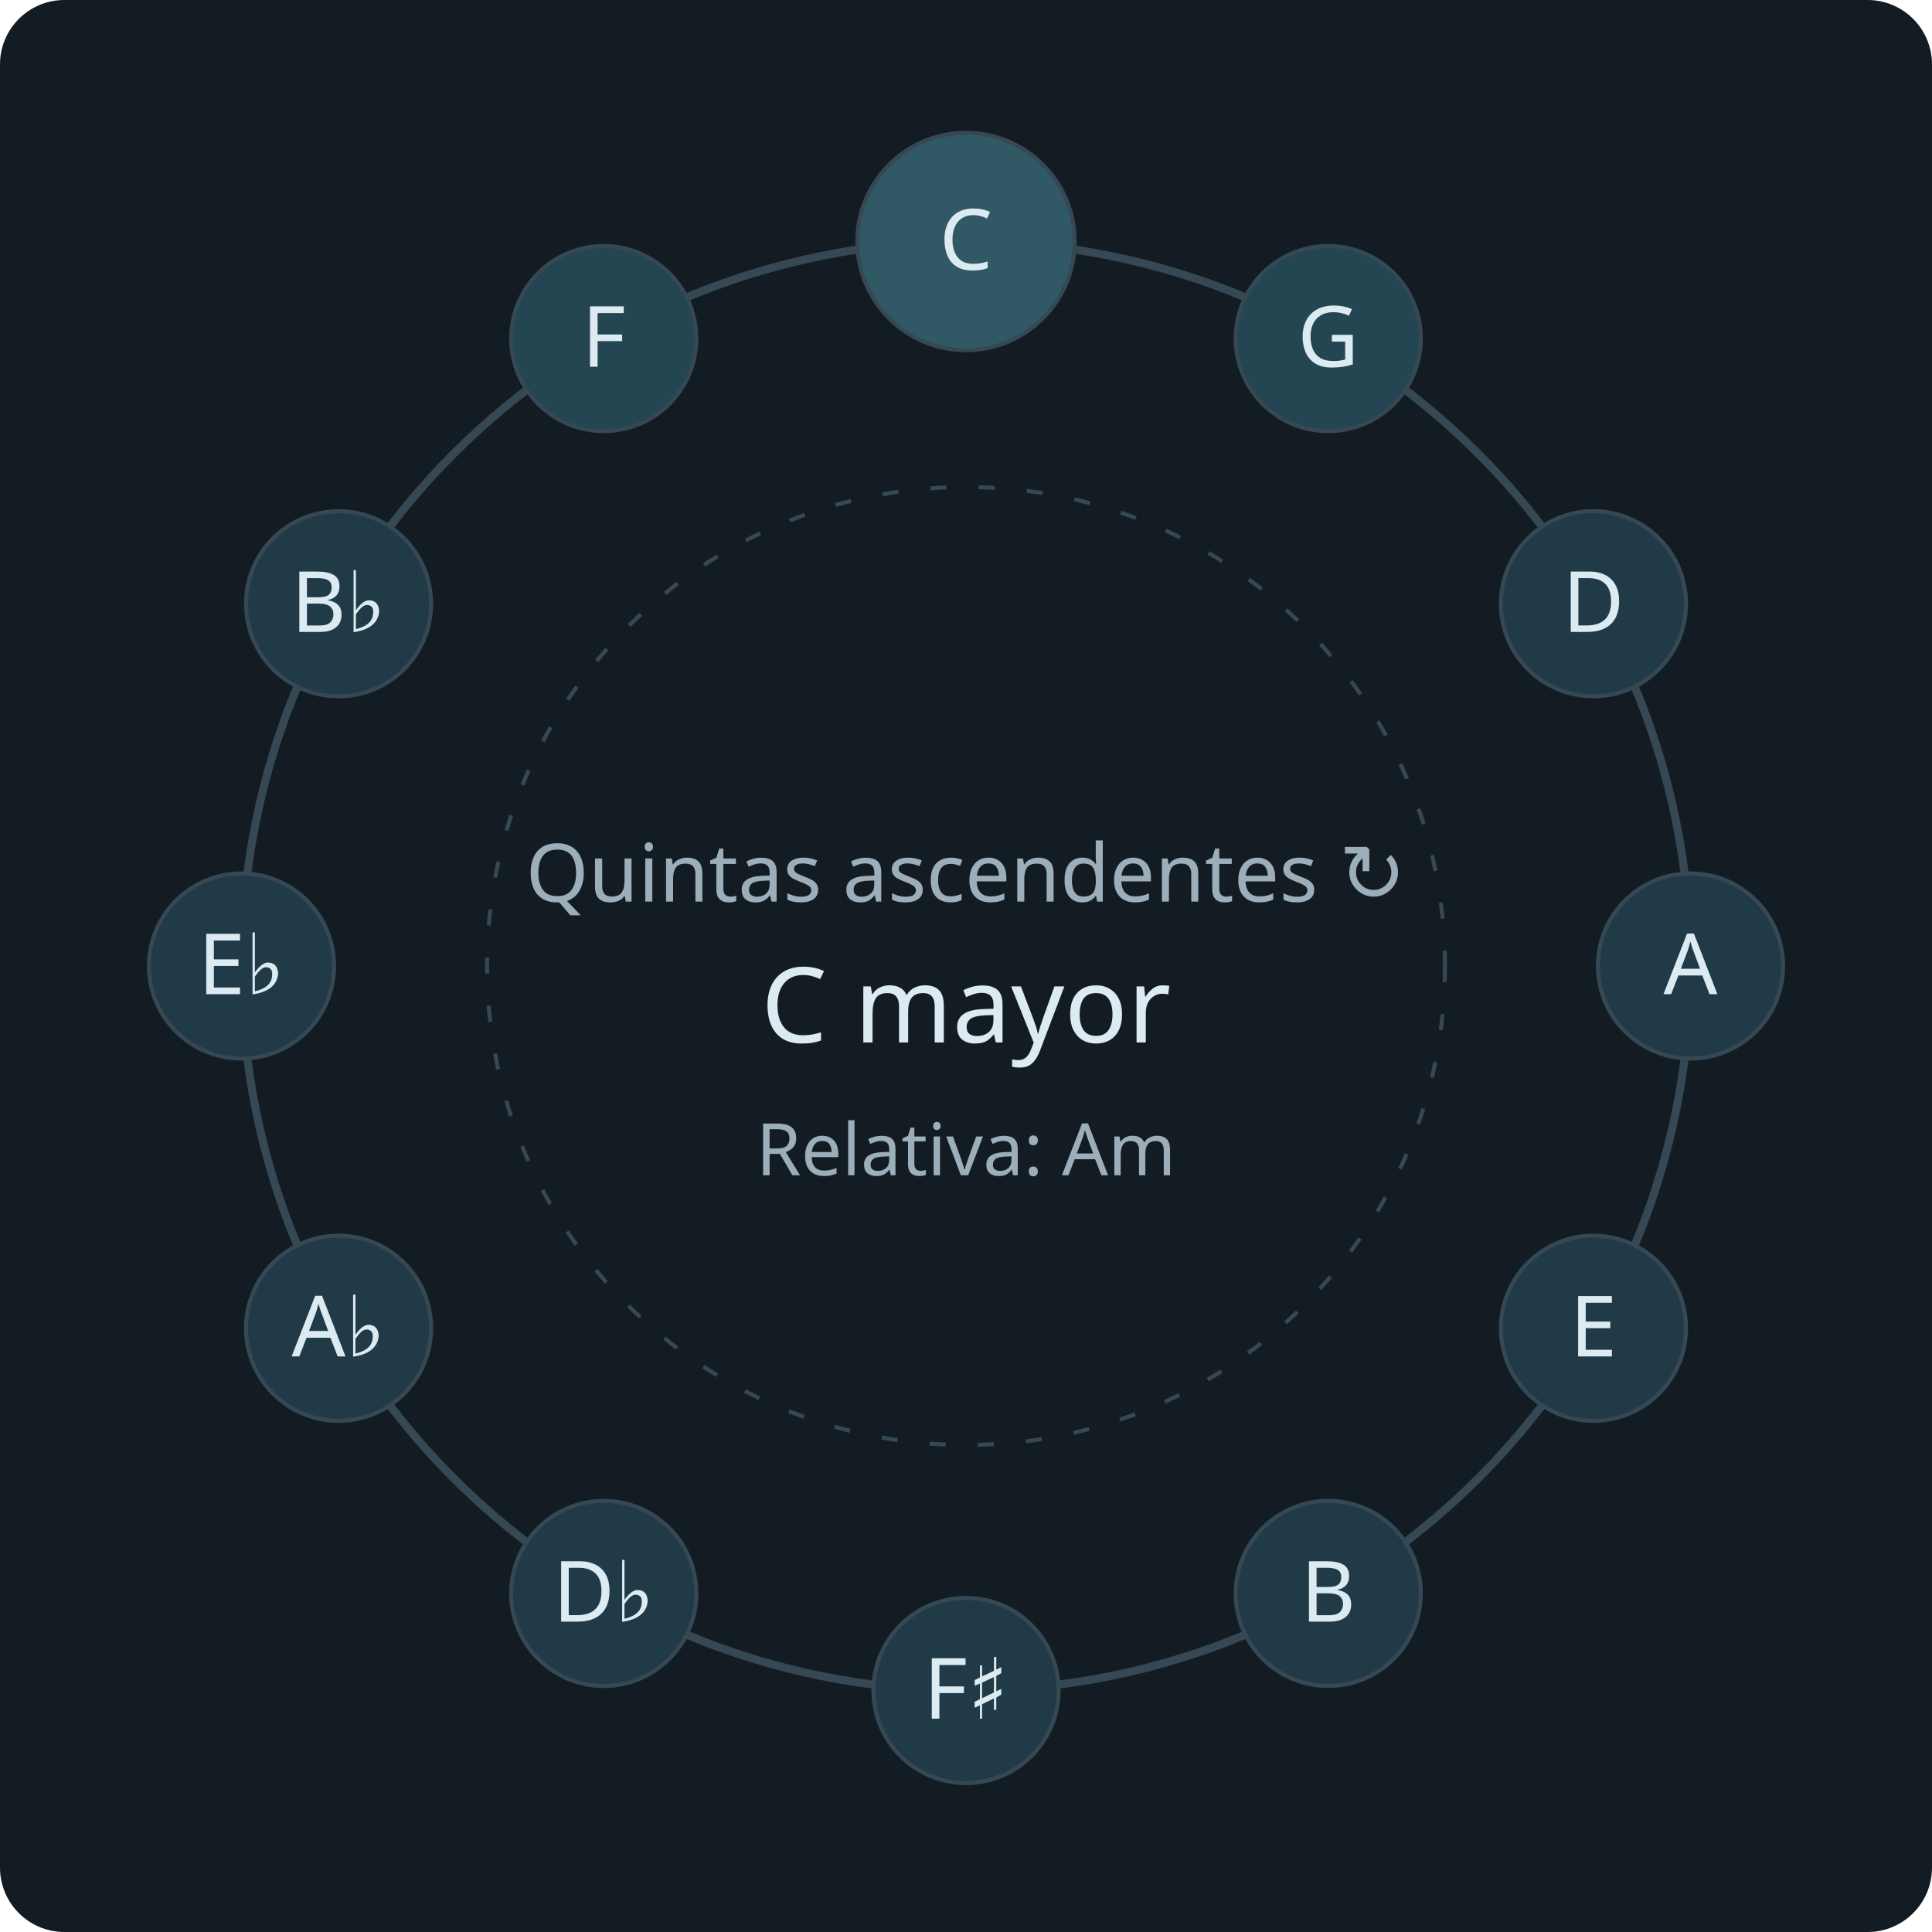
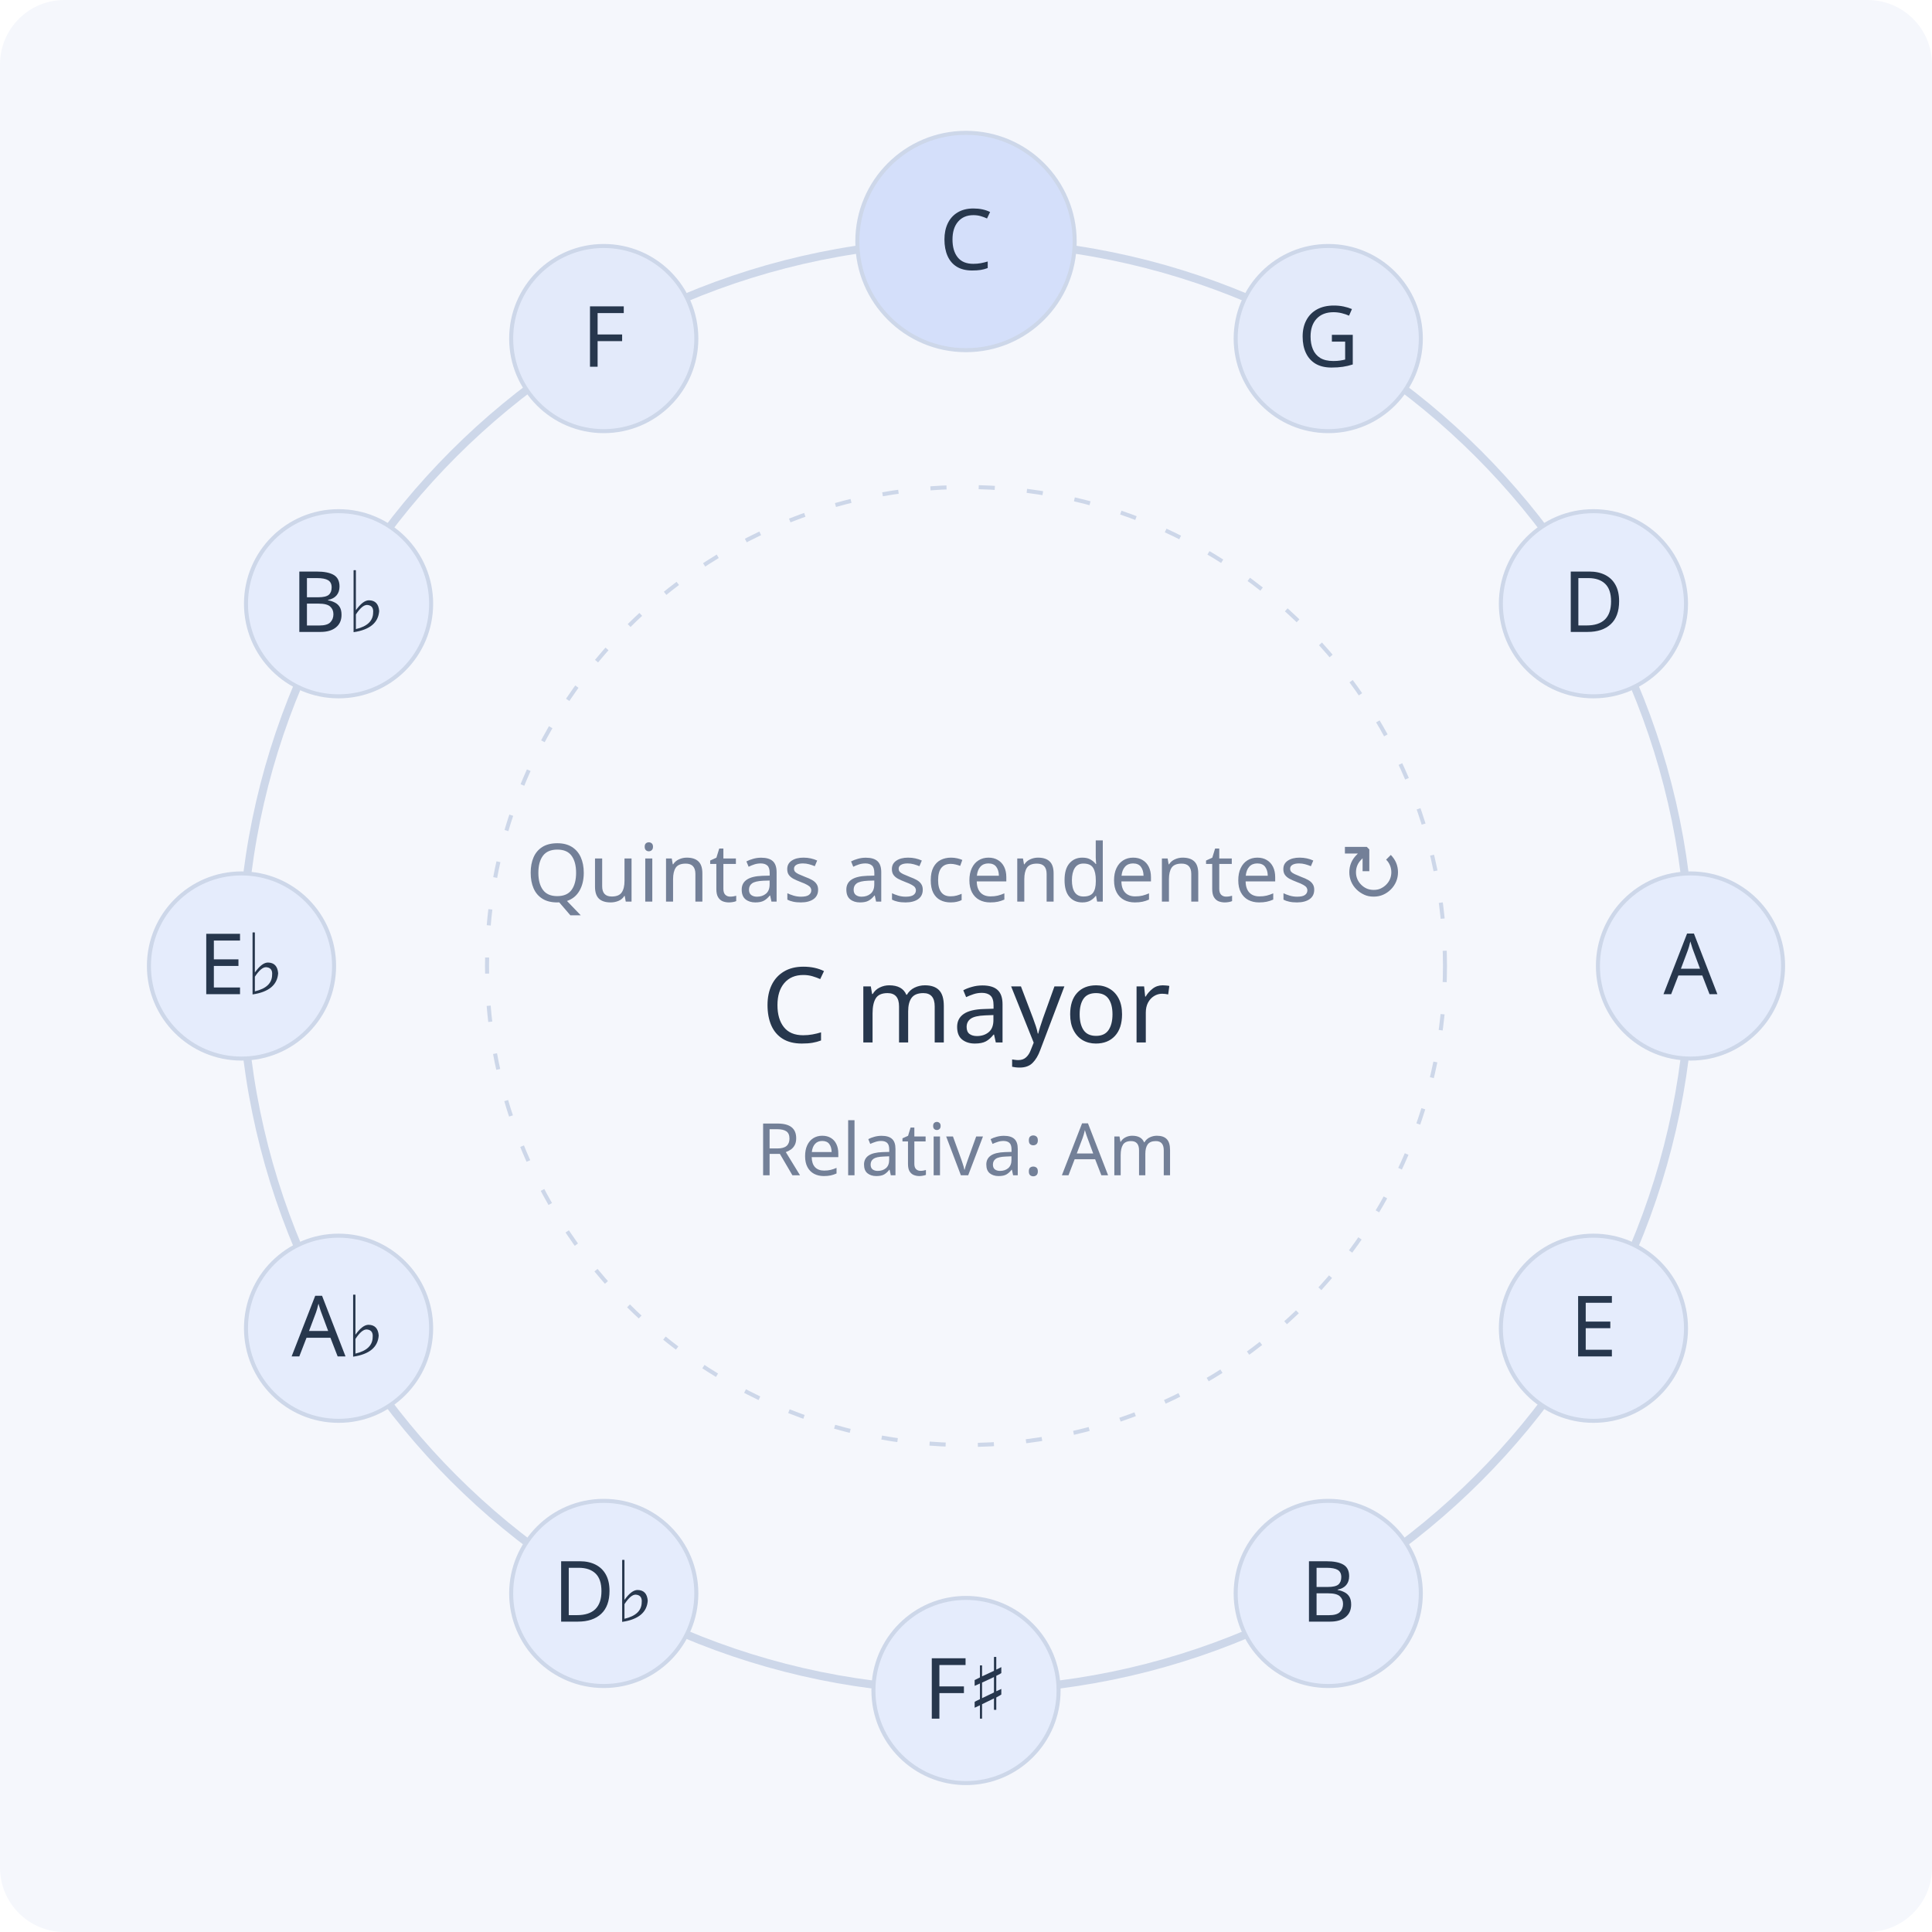
<svg xmlns="http://www.w3.org/2000/svg" viewBox="0 0 480 480" role="img" aria-label="Círculo de quintas: do, sol, re, la, mi, si, fa sostenido, re bemol, la bemol, mi bemol, si bemol, fa">
-   <rect width="480" height="480" rx="16" fill="#131c23" />
-   <circle cx="240" cy="240" r="180" fill="none" stroke="#354854" stroke-width="2" />
-   <circle cx="240" cy="240" r="119" fill="none" stroke="#354854" stroke-dasharray="4 8" />
-   <circle cx="240" cy="60" r="27" fill="#305965" stroke="#354854" />
-   <text x="240" y="67" text-anchor="middle" font-family="system-ui" font-size="21" fill="#dceaf1">C</text>
-   <circle cx="330" cy="84.115" r="23" fill="#244552" stroke="#354854" />
-   <text x="330" y="91.115" text-anchor="middle" font-family="system-ui" font-size="21" fill="#dceaf1">G</text>
-   <circle cx="395.885" cy="150" r="23" fill="#203b47" stroke="#354854" />
-   <text x="395.885" y="157" text-anchor="middle" font-family="system-ui" font-size="21" fill="#dceaf1">D</text>
-   <circle cx="420" cy="240" r="23" fill="#203b47" stroke="#354854" />
-   <text x="420" y="247" text-anchor="middle" font-family="system-ui" font-size="21" fill="#dceaf1">A</text>
-   <circle cx="395.885" cy="330" r="23" fill="#203b47" stroke="#354854" />
-   <text x="395.885" y="337" text-anchor="middle" font-family="system-ui" font-size="21" fill="#dceaf1">E</text>
-   <circle cx="330" cy="395.885" r="23" fill="#203b47" stroke="#354854" />
-   <text x="330" y="402.885" text-anchor="middle" font-family="system-ui" font-size="21" fill="#dceaf1">B</text>
-   <circle cx="240" cy="420" r="23" fill="#203b47" stroke="#354854" />
-   <text x="240" y="427" text-anchor="middle" font-family="system-ui" font-size="21" fill="#dceaf1">F♯</text>
-   <circle cx="150" cy="395.885" r="23" fill="#203b47" stroke="#354854" />
-   <text x="150" y="402.885" text-anchor="middle" font-family="system-ui" font-size="21" fill="#dceaf1">D♭</text>
-   <circle cx="84.115" cy="330" r="23" fill="#203b47" stroke="#354854" />
-   <text x="84.115" y="337" text-anchor="middle" font-family="system-ui" font-size="21" fill="#dceaf1">A♭</text>
-   <circle cx="60" cy="240" r="23" fill="#203b47" stroke="#354854" />
-   <text x="60" y="247" text-anchor="middle" font-family="system-ui" font-size="21" fill="#dceaf1">E♭</text>
-   <circle cx="84.115" cy="150" r="23" fill="#203b47" stroke="#354854" />
-   <text x="84.115" y="157" text-anchor="middle" font-family="system-ui" font-size="21" fill="#dceaf1">B♭</text>
-   <circle cx="150" cy="84.115" r="23" fill="#244552" stroke="#354854" />
-   <text x="150" y="91.115" text-anchor="middle" font-family="system-ui" font-size="21" fill="#dceaf1">F</text>
-   <text x="240" y="224" text-anchor="middle" font-family="system-ui" font-size="20" fill="#9caeb9">Quintas ascendentes ↻</text>
-   <text x="240" y="259" text-anchor="middle" font-family="system-ui" font-size="26" fill="#dceaf1">C mayor</text>
-   <text x="240" y="292" text-anchor="middle" font-family="system-ui" font-size="18" fill="#9caeb9">Relativa: Am</text>
+   <rect width="480" height="480" rx="16" fill="#f5f7fc" />
+   <circle cx="240" cy="240" r="180" fill="none" stroke="#cdd7e9" stroke-width="2" />
+   <circle cx="240" cy="240" r="119" fill="none" stroke="#cdd7e9" stroke-dasharray="4 8" />
+   <circle cx="240" cy="60" r="27" fill="#d4dffa" stroke="#cdd7e9" />
+   <text x="240" y="67" text-anchor="middle" font-family="system-ui" font-size="21" fill="#27374d">C</text>
+   <circle cx="330" cy="84.115" r="23" fill="#e3eafa" stroke="#cdd7e9" />
+   <text x="330" y="91.115" text-anchor="middle" font-family="system-ui" font-size="21" fill="#27374d">G</text>
+   <circle cx="395.885" cy="150" r="23" fill="#e5ecfc" stroke="#cdd7e9" />
+   <text x="395.885" y="157" text-anchor="middle" font-family="system-ui" font-size="21" fill="#27374d">D</text>
+   <circle cx="420" cy="240" r="23" fill="#e5ecfc" stroke="#cdd7e9" />
+   <text x="420" y="247" text-anchor="middle" font-family="system-ui" font-size="21" fill="#27374d">A</text>
+   <circle cx="395.885" cy="330" r="23" fill="#e5ecfc" stroke="#cdd7e9" />
+   <text x="395.885" y="337" text-anchor="middle" font-family="system-ui" font-size="21" fill="#27374d">E</text>
+   <circle cx="330" cy="395.885" r="23" fill="#e5ecfc" stroke="#cdd7e9" />
+   <text x="330" y="402.885" text-anchor="middle" font-family="system-ui" font-size="21" fill="#27374d">B</text>
+   <circle cx="240" cy="420" r="23" fill="#e5ecfc" stroke="#cdd7e9" />
+   <text x="240" y="427" text-anchor="middle" font-family="system-ui" font-size="21" fill="#27374d">F♯</text>
+   <circle cx="150" cy="395.885" r="23" fill="#e5ecfc" stroke="#cdd7e9" />
+   <text x="150" y="402.885" text-anchor="middle" font-family="system-ui" font-size="21" fill="#27374d">D♭</text>
+   <circle cx="84.115" cy="330" r="23" fill="#e5ecfc" stroke="#cdd7e9" />
+   <text x="84.115" y="337" text-anchor="middle" font-family="system-ui" font-size="21" fill="#27374d">A♭</text>
+   <circle cx="60" cy="240" r="23" fill="#e5ecfc" stroke="#cdd7e9" />
+   <text x="60" y="247" text-anchor="middle" font-family="system-ui" font-size="21" fill="#27374d">E♭</text>
+   <circle cx="84.115" cy="150" r="23" fill="#e5ecfc" stroke="#cdd7e9" />
+   <text x="84.115" y="157" text-anchor="middle" font-family="system-ui" font-size="21" fill="#27374d">B♭</text>
+   <circle cx="150" cy="84.115" r="23" fill="#e3eafa" stroke="#cdd7e9" />
+   <text x="150" y="91.115" text-anchor="middle" font-family="system-ui" font-size="21" fill="#27374d">F</text>
+   <text x="240" y="224" text-anchor="middle" font-family="system-ui" font-size="20" fill="#738098">Quintas ascendentes ↻</text>
+   <text x="240" y="259" text-anchor="middle" font-family="system-ui" font-size="26" fill="#27374d">C mayor</text>
+   <text x="240" y="292" text-anchor="middle" font-family="system-ui" font-size="18" fill="#738098">Relativa: Am</text>
</svg>
